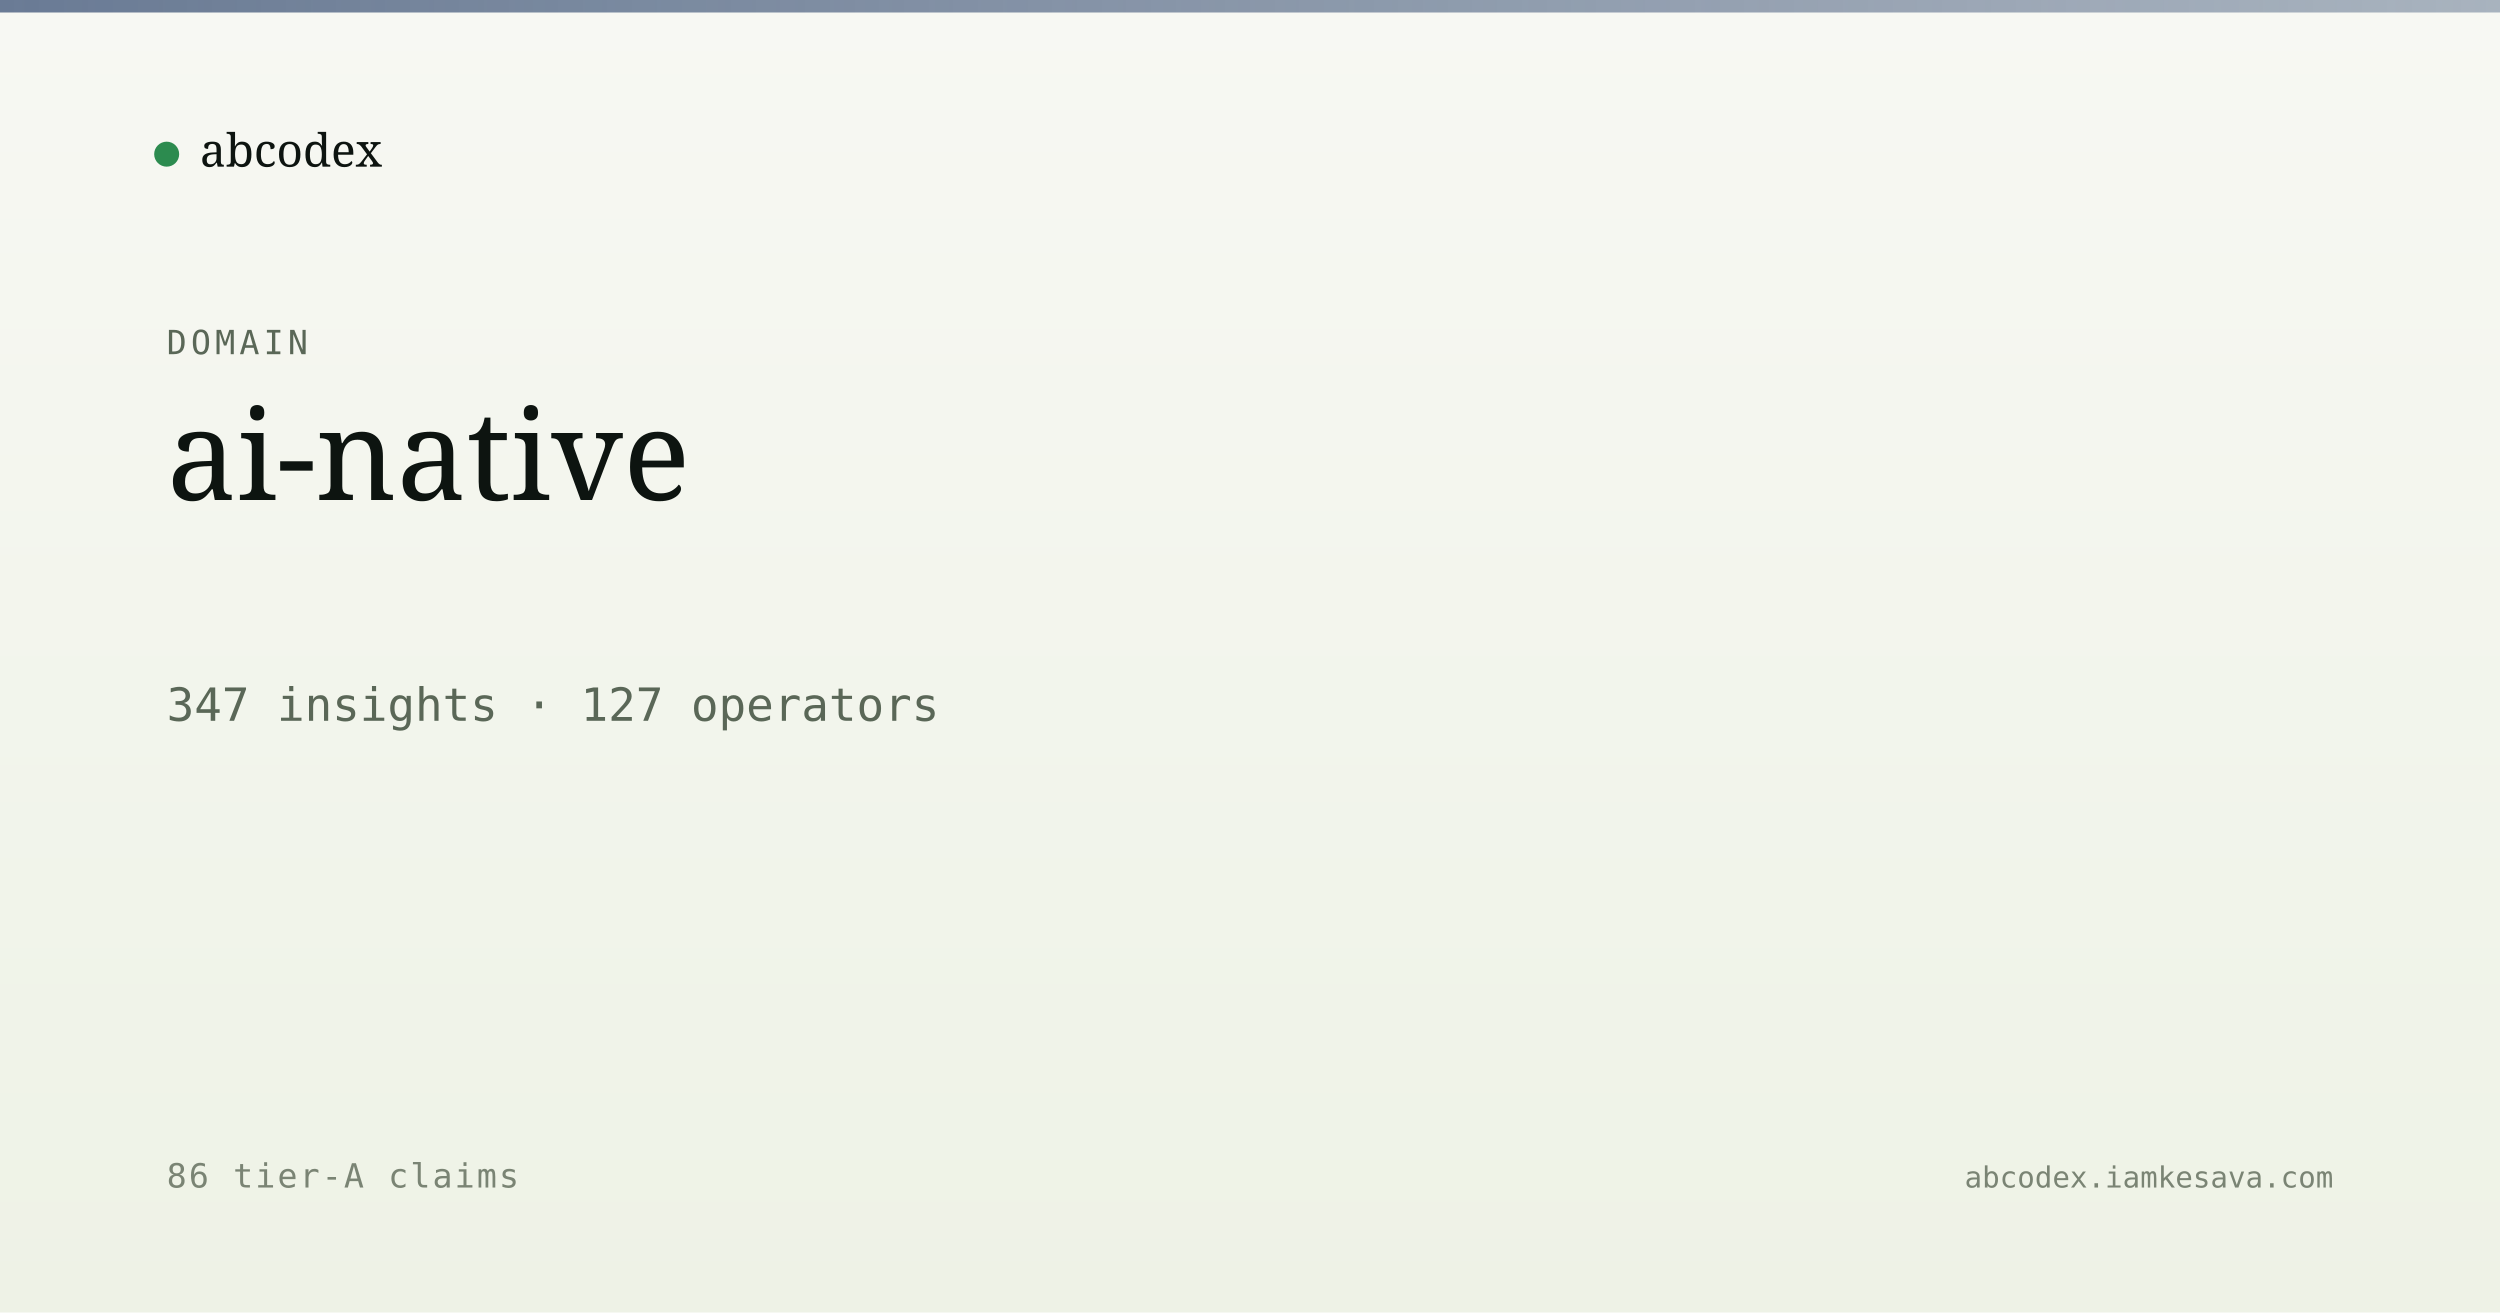
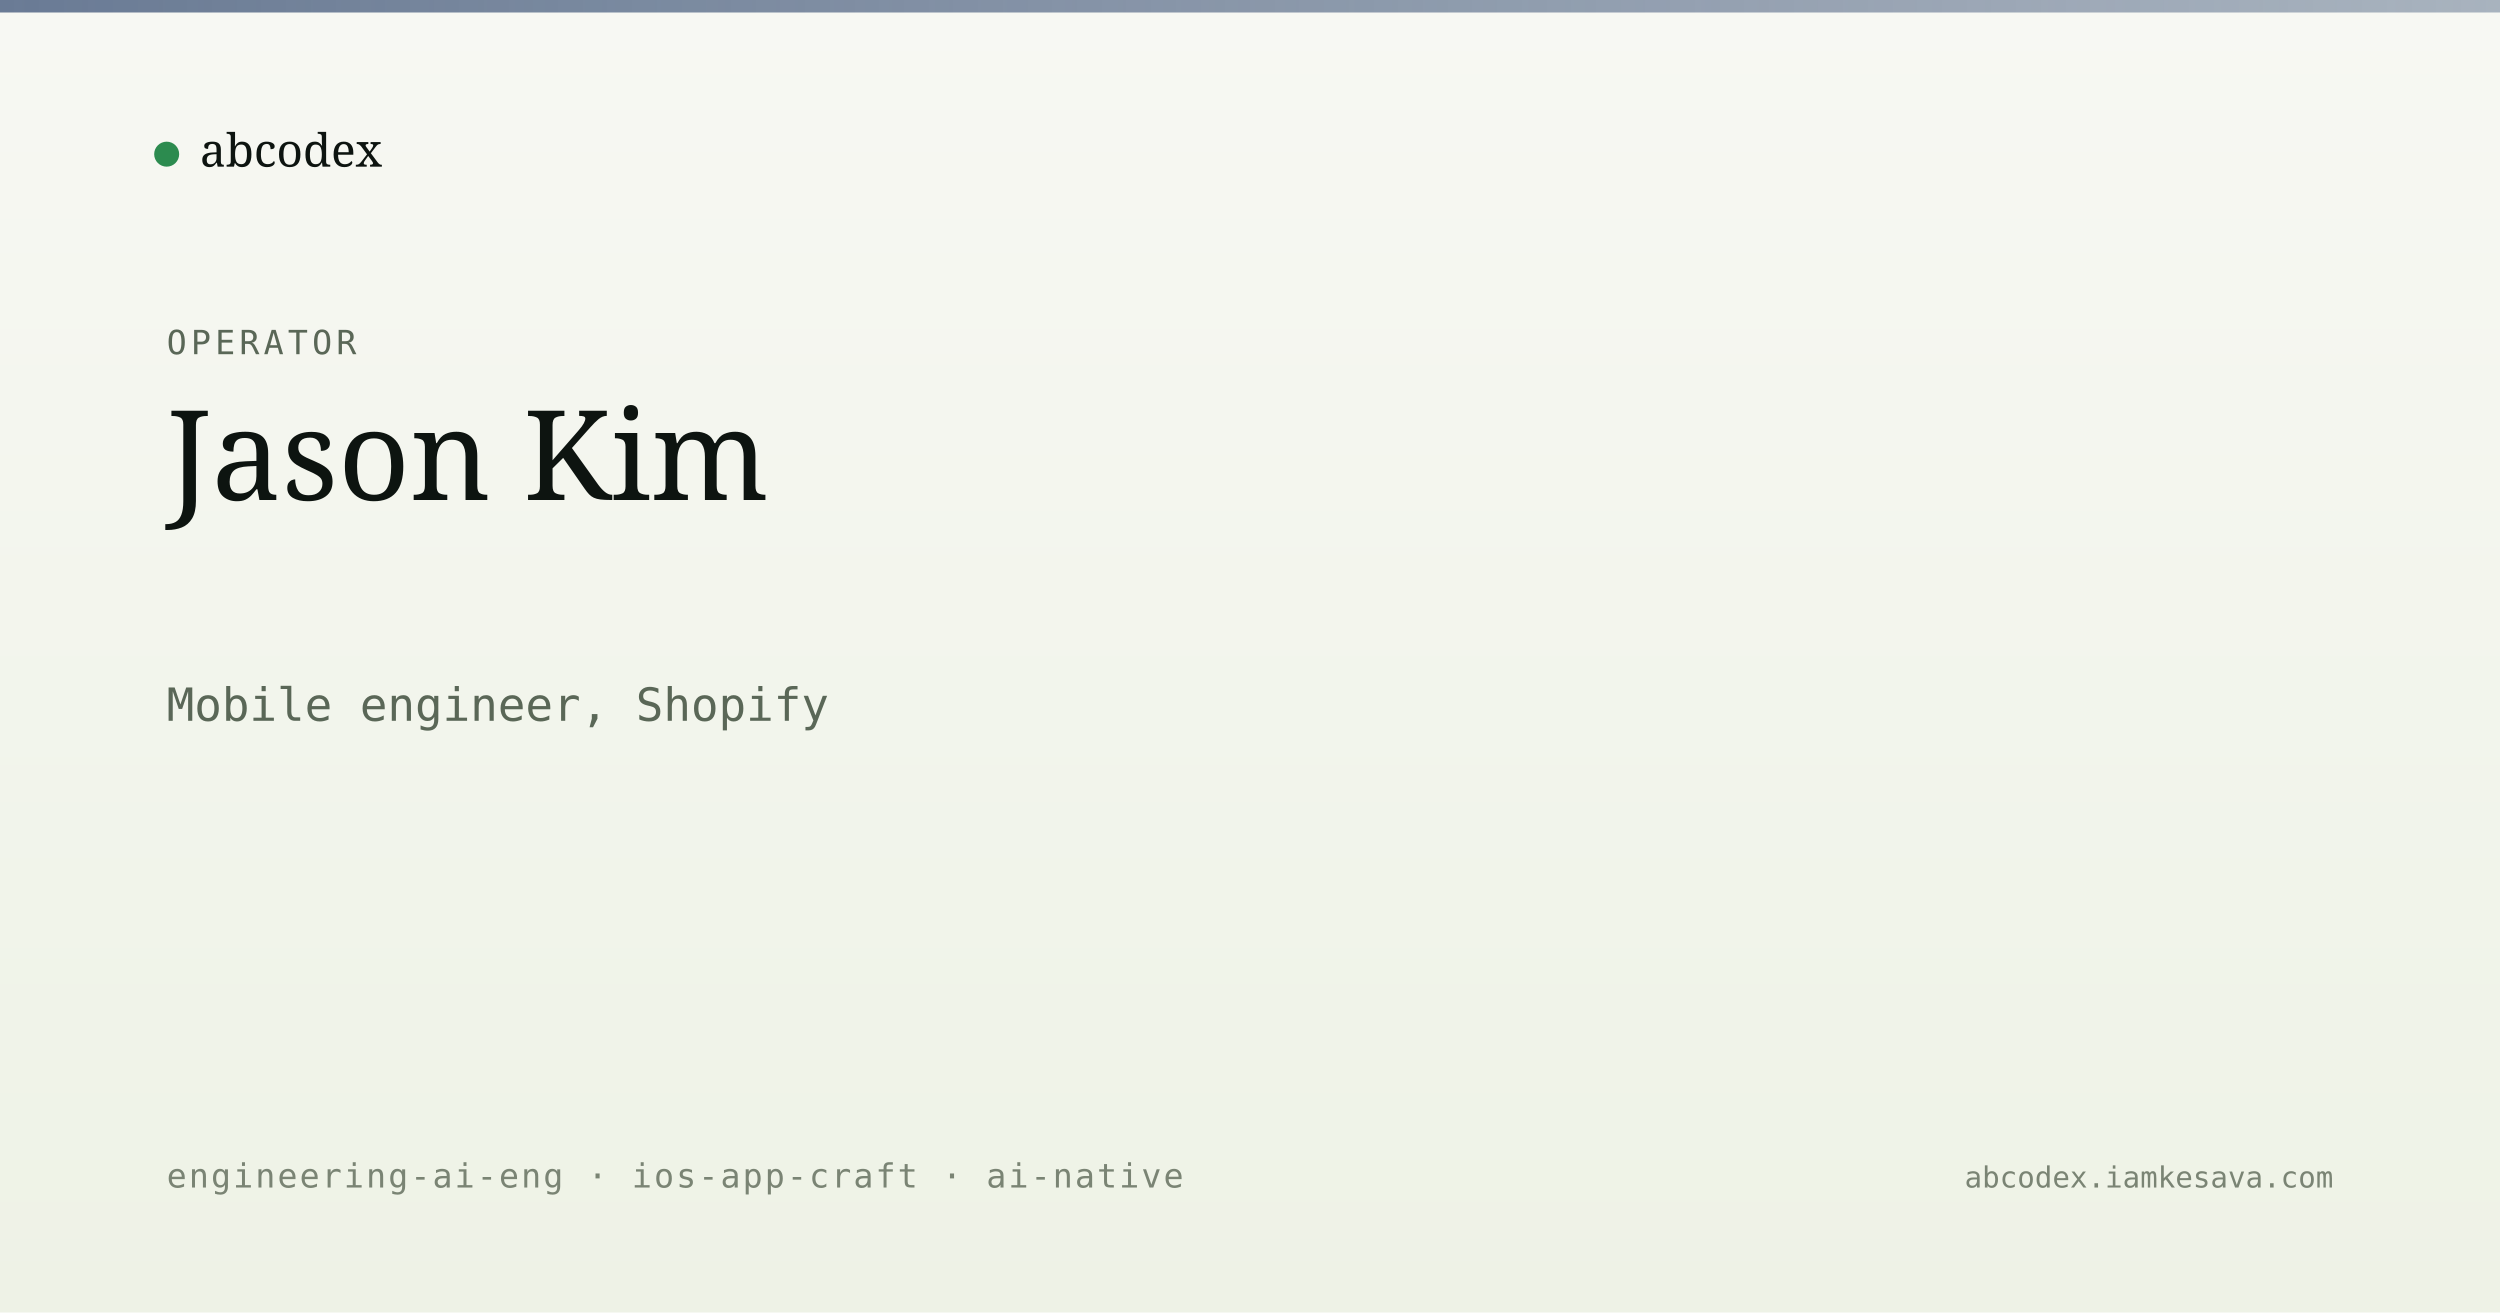
<svg xmlns="http://www.w3.org/2000/svg" viewBox="0 0 1200 630" width="1200" height="630">
  <defs>
    <linearGradient id="bg" x1="0" y1="0" x2="0" y2="1">
      <stop offset="0" stop-color="#f7f8f3" />
      <stop offset="1" stop-color="#eef2e6" />
    </linearGradient>
    <linearGradient id="band" x1="0" y1="0" x2="1" y2="0">
      <stop offset="0" stop-color="#5a6d8a" stop-opacity="0.9" />
      <stop offset="1" stop-color="#5a6d8a" stop-opacity="0.5" />
    </linearGradient>
  </defs>
  <rect width="1200" height="630" fill="url(#bg)" />
  <rect x="0" y="0" width="1200" height="6" fill="url(#band)" />
  <g transform="translate(80, 60)">
    <circle cx="0" cy="14" r="6" fill="#2c8b4f" />
    <text x="16" y="20" font-family="Newsreader, serif" font-size="22" fill="#0d1410">abcodex</text>
  </g>
-   <text x="80" y="170" font-family="JetBrains Mono, monospace" font-size="16" fill="#5a6757" letter-spacing="2">DOMAIN</text>
-   <text x="80" y="240" font-family="Newsreader, serif" font-size="60" font-weight="500" fill="#0d1410">ai-native</text>
-   <text x="80" y="346" font-family="JetBrains Mono, monospace" font-size="22" fill="#5a6757">347 insights · 127 operators</text>
-   <text x="80" y="570" font-family="JetBrains Mono, monospace" font-size="16" fill="#7a8474" letter-spacing="1">86 tier-A claims</text>
+   <text x="80" y="170" font-family="JetBrains Mono, monospace" font-size="16" fill="#5a6757" letter-spacing="2">OPERATOR</text>
+   <text x="80" y="240" font-family="Newsreader, serif" font-size="60" font-weight="500" fill="#0d1410">Jason Kim</text>
+   <text x="80" y="346" font-family="JetBrains Mono, monospace" font-size="22" fill="#5a6757">Mobile engineer, Shopify</text>
+   <text x="80" y="570" font-family="JetBrains Mono, monospace" font-size="16" fill="#7a8474" letter-spacing="1">engineering-ai-eng · ios-app-craft · ai-native</text>
  <text x="1120" y="570" text-anchor="end" font-family="JetBrains Mono, monospace" font-size="14" fill="#7a8474">abcodex.iamkesava.com</text>
</svg>
